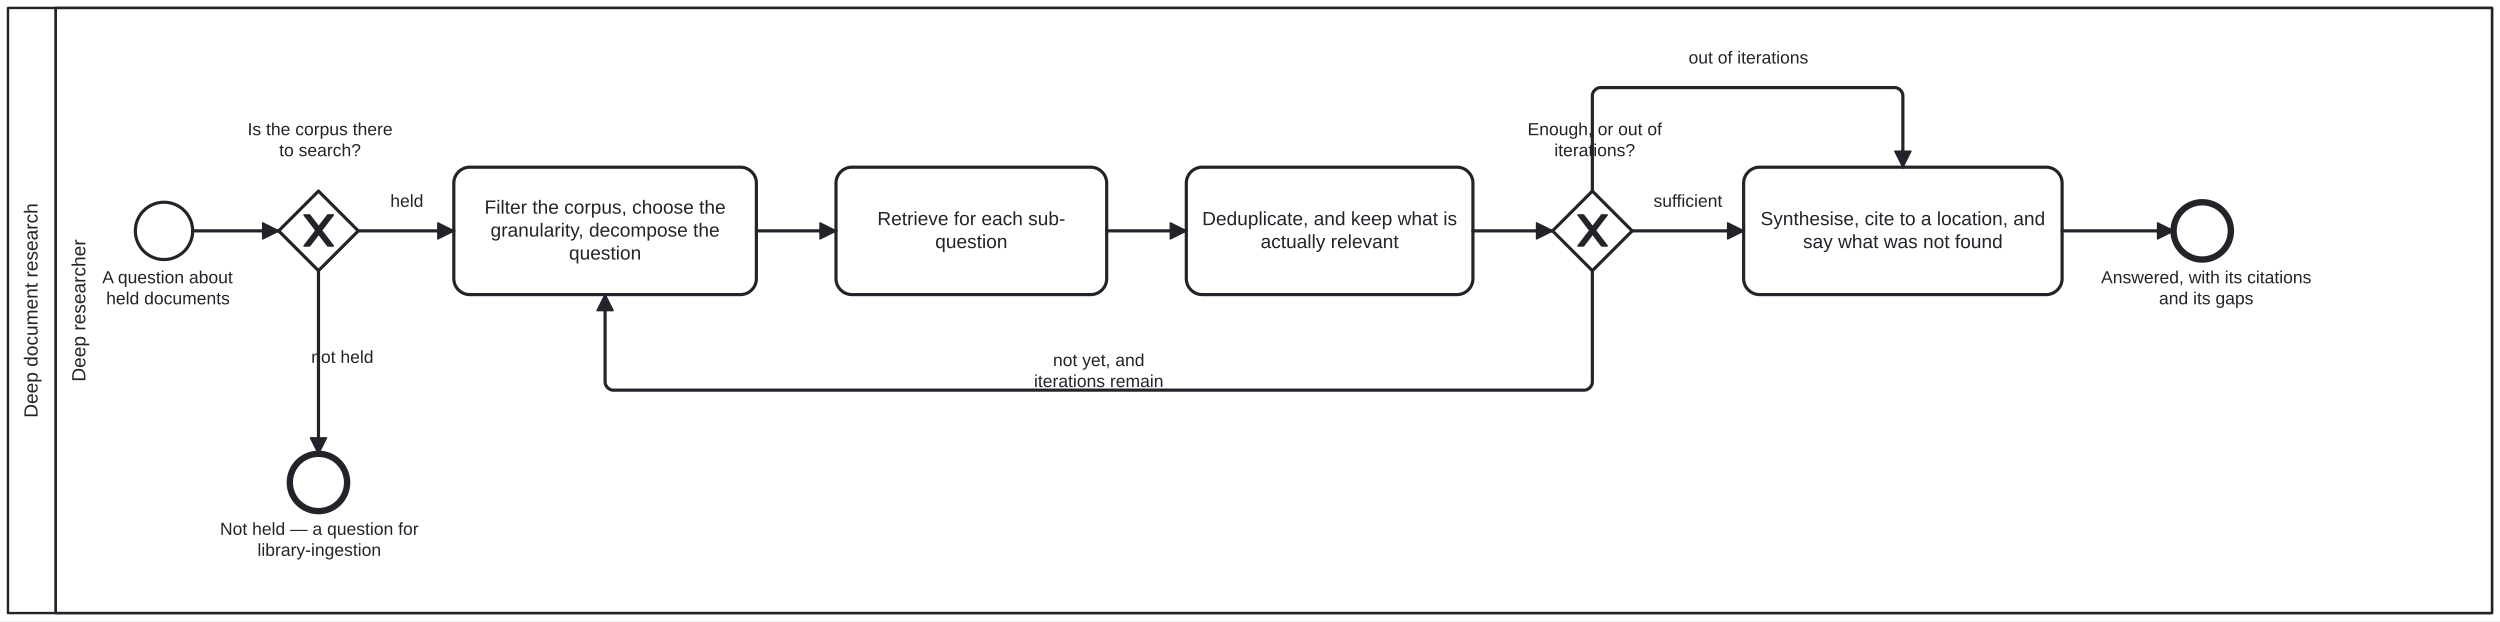
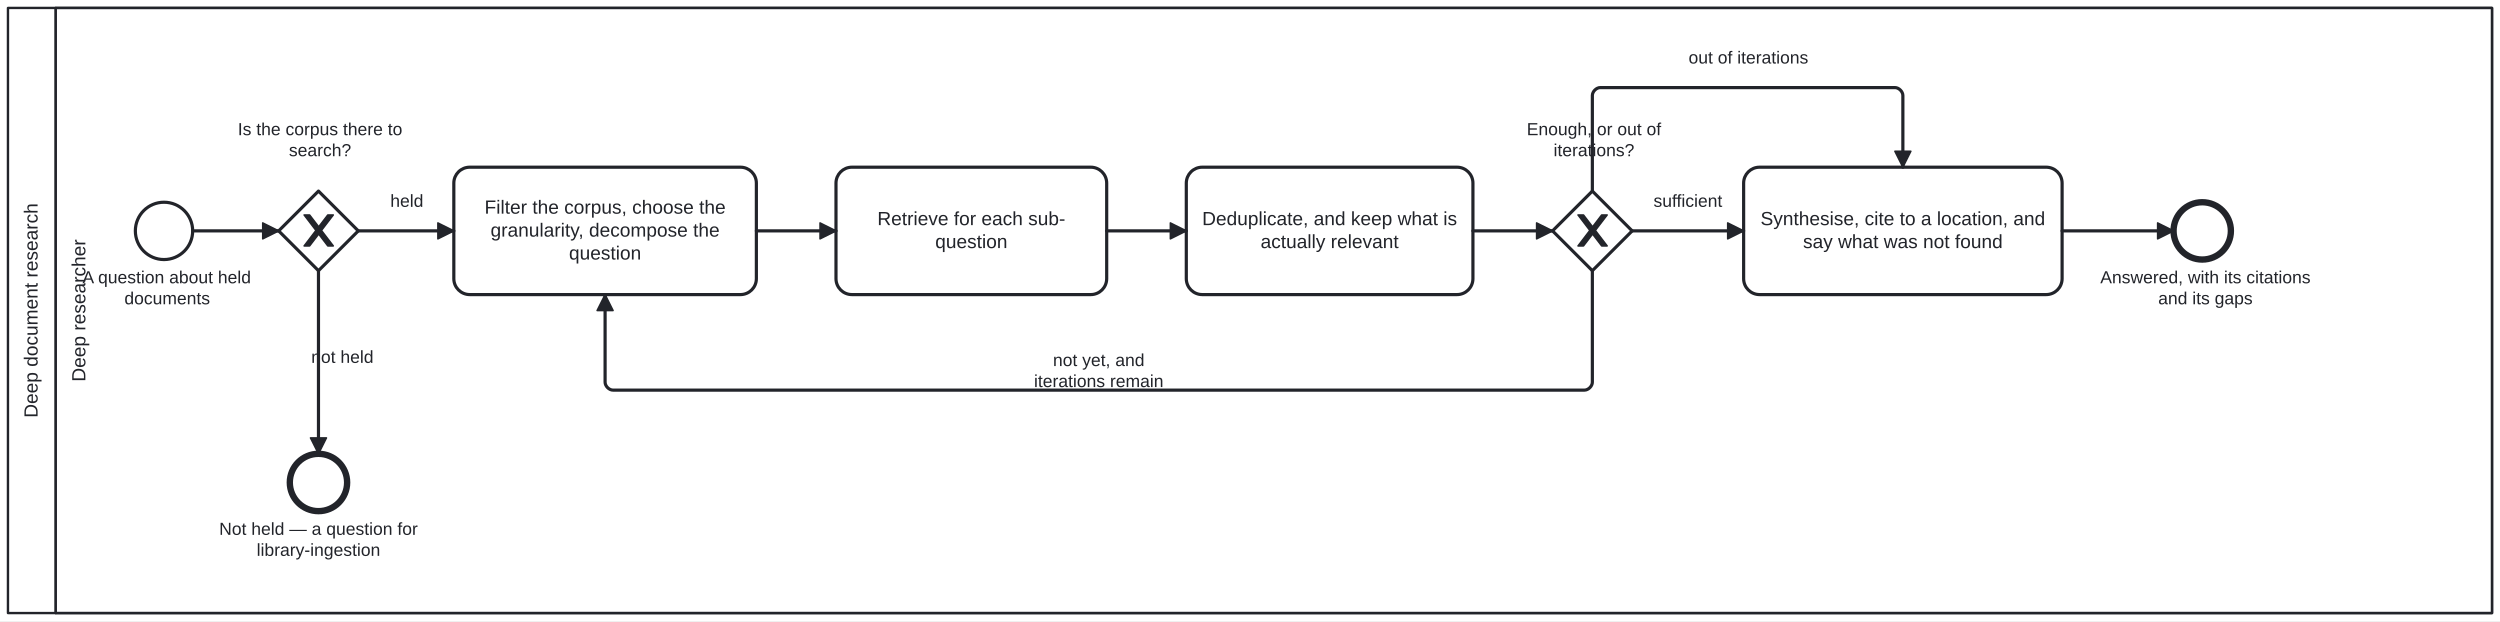
<svg xmlns="http://www.w3.org/2000/svg" width="100%" style="max-width:100%;height:auto" viewBox="125 55 1570 390" version="1.1">
  <rect x="125" y="55" width="1570" height="390" fill="#ffffff" />
  <g class="djs-group">
    <g class="djs-element djs-shape" data-element-id="Participant_DeepDocumentResearch" style="display: block;" transform="matrix(1 0 0 1 130 60)">
      <g class="djs-visual">
        <rect x="0" y="0" width="1560" height="380" rx="0" ry="0" style="stroke-linecap: round; stroke-linejoin: round; stroke: rgb(34, 36, 42); stroke-width: 1.5px; fill: white; fill-opacity: 0.95;" />
        <path style="fill: none; stroke-linecap: round; stroke-linejoin: round; stroke: rgb(34, 36, 42); stroke-width: 1.5px;" d="M30,0L30,380" />
        <text lineHeight="1.2" class="djs-label" style="font-family: Arial, sans-serif; font-size: 12px; font-weight: normal; fill: rgb(34, 36, 42);" transform="matrix(-1.83697e-16 -1 1 -1.83697e-16 0 380)">
          <tspan x="122.629" y="18.6">Deep document research</tspan>
        </text>
      </g>
      <rect class="djs-hit djs-hit-all" x="0" y="0" width="1560" height="380" style="fill: none; stroke-opacity: 0; stroke: white; stroke-width: 15px;" />
    </g>
    <g class="djs-children">
      <g class="djs-group">
        <g class="djs-element djs-shape" data-element-id="Lane_DeepResearcher" style="display: block;" transform="matrix(1 0 0 1 160 60)">
          <g class="djs-visual">
            <rect x="0" y="0" width="1530" height="380" rx="0" ry="0" style="stroke-linecap: round; stroke-linejoin: round; stroke: rgb(34, 36, 42); stroke-width: 1.5px; fill: white; fill-opacity: 0.25;" />
            <text lineHeight="1.2" class="djs-label" style="font-family: Arial, sans-serif; font-size: 12px; font-weight: normal; fill: rgb(34, 36, 42);" transform="matrix(-1.83697e-16 -1 1 -1.83697e-16 0 380)">
              <tspan x="145.311" y="18.6">Deep researcher</tspan>
            </text>
          </g>
          <rect class="djs-hit djs-hit-all" x="0" y="0" width="1530" height="380" style="fill: none; stroke-opacity: 0; stroke: white; stroke-width: 15px;" />
        </g>
      </g>
      <g class="djs-group">
        <g class="djs-element djs-shape" data-element-id="Start_Question" style="display: block;" transform="matrix(1 0 0 1 210 182)">
          <g class="djs-visual">
            <circle cx="18" cy="18" r="18" style="stroke-linecap: round; stroke-linejoin: round; stroke: rgb(34, 36, 42); stroke-width: 2px; fill: white; fill-opacity: 0.95;" />
          </g>
          <rect class="djs-hit djs-hit-all" x="0" y="0" width="36" height="36" style="fill: none; stroke-opacity: 0; stroke: white; stroke-width: 15px;" />
        </g>
      </g>
      <g class="djs-group">
-         <g class="djs-element djs-shape" data-element-id="Start_Question_label" style="display: block;" transform="matrix(1 0 0 1 177 223)">
-           <g class="djs-visual">
-             <text lineHeight="1.2" class="djs-label" style="font-family: Arial, sans-serif; font-size: 11px; font-weight: normal; fill: rgb(34, 36, 42);">
-               <tspan x="12.218" y="9.9">A question about </tspan>
-               <tspan x="14.67" y="23.1">held documents</tspan>
-             </text>
-           </g>
-           <rect class="djs-hit djs-hit-all" x="0" y="0" width="107" height="27" style="fill: none; stroke-opacity: 0; stroke: white; stroke-width: 15px;" />
+         <g class="djs-element djs-shape" data-element-id="Start_Question_label" style="display: block;" transform="matrix(1 0 0 1 170 223)">
+           <g class="djs-visual">
+             <text lineHeight="1.2" class="djs-label" style="font-family: Arial, sans-serif; font-size: 11px; font-weight: normal; fill: rgb(34, 36, 42);">
+               <tspan x="6.791" y="9.9">A question about held </tspan>
+               <tspan x="33.096" y="23.1">documents</tspan>
+             </text>
+           </g>
+           <rect class="djs-hit djs-hit-all" x="0" y="0" width="120" height="27" style="fill: none; stroke-opacity: 0; stroke: white; stroke-width: 15px;" />
        </g>
      </g>
      <g class="djs-group">
        <g class="djs-element djs-shape" data-element-id="GW_Held" style="display: block;" transform="matrix(1 0 0 1 300 175)">
          <g class="djs-visual">
            <polygon points="25,0 50,25 25,50 0,25" style="stroke-linecap: round; stroke-linejoin: round; stroke: rgb(34, 36, 42); stroke-width: 2px; fill: white; fill-opacity: 0.95;" />
            <path d="m 16,15 7.429,9.714 -7.429,9.714 3.429,0 5.714,-7.464 5.714,7.464 3.429,0 -7.429,-9.714 7.429,-9.714 -3.429,0 -5.714,7.464 -5.714,-7.464 -3.429,0 z" style="fill: rgb(34, 36, 42); stroke-linecap: round; stroke-linejoin: round; stroke: rgb(34, 36, 42); stroke-width: 1px;" />
          </g>
          <rect class="djs-hit djs-hit-all" x="0" y="0" width="50" height="50" style="fill: none; stroke-opacity: 0; stroke: white; stroke-width: 15px;" />
        </g>
      </g>
      <g class="djs-group">
-         <g class="djs-element djs-shape" data-element-id="GW_Held_label" style="display: block;" transform="matrix(1 0 0 1 274 130)">
-           <g class="djs-visual">
-             <text lineHeight="1.2" class="djs-label" style="font-family: Arial, sans-serif; font-size: 11px; font-weight: normal; fill: rgb(34, 36, 42);">
-               <tspan x="6.448" y="9.9">Is the corpus there </tspan>
-               <tspan x="26.318" y="23.1">to search?</tspan>
-             </text>
-           </g>
-           <rect class="djs-hit djs-hit-all" x="0" y="0" width="104" height="27" style="fill: none; stroke-opacity: 0; stroke: white; stroke-width: 15px;" />
+         <g class="djs-element djs-shape" data-element-id="GW_Held_label" style="display: block;" transform="matrix(1 0 0 1 270 130)">
+           <g class="djs-visual">
+             <text lineHeight="1.2" class="djs-label" style="font-family: Arial, sans-serif; font-size: 11px; font-weight: normal; fill: rgb(34, 36, 42);">
+               <tspan x="4.333" y="9.9">Is the corpus there to </tspan>
+               <tspan x="36.433" y="23.1">search?</tspan>
+             </text>
+           </g>
+           <rect class="djs-hit djs-hit-all" x="0" y="0" width="112" height="27" style="fill: none; stroke-opacity: 0; stroke: white; stroke-width: 15px;" />
        </g>
      </g>
      <g class="djs-group">
        <g class="djs-element djs-shape" data-element-id="End_NotHeld" style="display: block;" transform="matrix(1 0 0 1 307 340)">
          <g class="djs-visual">
            <circle cx="18" cy="18" r="18" style="stroke-linecap: round; stroke-linejoin: round; stroke: rgb(34, 36, 42); stroke-width: 4px; fill: white; fill-opacity: 0.95;" />
          </g>
          <rect class="djs-hit djs-hit-all" x="0" y="0" width="36" height="36" style="fill: none; stroke-opacity: 0; stroke: white; stroke-width: 15px;" />
        </g>
      </g>
      <g class="djs-group">
-         <g class="djs-element djs-shape" data-element-id="End_NotHeld_label" style="display: block;" transform="matrix(1 0 0 1 263 381)">
-           <g class="djs-visual">
-             <text lineHeight="1.2" class="djs-label" style="font-family: Arial, sans-serif; font-size: 11px; font-weight: normal; fill: rgb(34, 36, 42);">
-               <tspan x="0.131" y="9.9">Not held — a question for </tspan>
-               <tspan x="23.678" y="23.1">library-ingestion</tspan>
-             </text>
-           </g>
-           <rect class="djs-hit djs-hit-all" x="0" y="0" width="125" height="27" style="fill: none; stroke-opacity: 0; stroke: white; stroke-width: 15px;" />
+         <g class="djs-element djs-shape" data-element-id="End_NotHeld_label" style="display: block;" transform="matrix(1 0 0 1 255 381)">
+           <g class="djs-visual">
+             <text lineHeight="1.2" class="djs-label" style="font-family: Arial, sans-serif; font-size: 11px; font-weight: normal; fill: rgb(34, 36, 42);">
+               <tspan x="7.631" y="9.9">Not held — a question for </tspan>
+               <tspan x="31.178" y="23.1">library-ingestion</tspan>
+             </text>
+           </g>
+           <rect class="djs-hit djs-hit-all" x="0" y="0" width="140" height="27" style="fill: none; stroke-opacity: 0; stroke: white; stroke-width: 15px;" />
        </g>
      </g>
      <g class="djs-group">
        <g class="djs-element djs-shape" data-element-id="A_Plan" style="display: block;" transform="matrix(1 0 0 1 410 160)">
          <g class="djs-visual">
            <rect x="0" y="0" width="190" height="80" rx="10" ry="10" style="stroke-linecap: round; stroke-linejoin: round; stroke: rgb(34, 36, 42); stroke-width: 2px; fill: white; fill-opacity: 0.95;" />
            <text lineHeight="1.2" class="djs-label" style="font-family: Arial, sans-serif; font-size: 12px; font-weight: normal; fill: rgb(34, 36, 42);">
              <tspan x="19.294" y="29.2">Filter the corpus, choose the </tspan>
              <tspan x="23.07" y="43.6">granularity, decompose the </tspan>
              <tspan x="72.315" y="58">question</tspan>
            </text>
          </g>
          <rect class="djs-hit djs-hit-all" x="0" y="0" width="190" height="80" style="fill: none; stroke-opacity: 0; stroke: white; stroke-width: 15px;" />
        </g>
      </g>
      <g class="djs-group">
        <g class="djs-element djs-shape" data-element-id="A_Search" style="display: block;" transform="matrix(1 0 0 1 650 160)">
          <g class="djs-visual">
            <rect x="0" y="0" width="170" height="80" rx="10" ry="10" style="stroke-linecap: round; stroke-linejoin: round; stroke: rgb(34, 36, 42); stroke-width: 2px; fill: white; fill-opacity: 0.95;" />
            <text lineHeight="1.2" class="djs-label" style="font-family: Arial, sans-serif; font-size: 12px; font-weight: normal; fill: rgb(34, 36, 42);">
              <tspan x="25.973" y="36.4">Retrieve for each sub-</tspan>
              <tspan x="62.315" y="50.8">question</tspan>
            </text>
          </g>
          <rect class="djs-hit djs-hit-all" x="0" y="0" width="170" height="80" style="fill: none; stroke-opacity: 0; stroke: white; stroke-width: 15px;" />
        </g>
      </g>
      <g class="djs-group">
        <g class="djs-element djs-shape" data-element-id="A_Refine" style="display: block;" transform="matrix(1 0 0 1 870 160)">
          <g class="djs-visual">
            <rect x="0" y="0" width="180" height="80" rx="10" ry="10" style="stroke-linecap: round; stroke-linejoin: round; stroke: rgb(34, 36, 42); stroke-width: 2px; fill: white; fill-opacity: 0.95;" />
            <text lineHeight="1.2" class="djs-label" style="font-family: Arial, sans-serif; font-size: 12px; font-weight: normal; fill: rgb(34, 36, 42);">
              <tspan x="9.949" y="36.4">Deduplicate, and keep what is </tspan>
              <tspan x="46.644" y="50.8">actually relevant</tspan>
            </text>
          </g>
          <rect class="djs-hit djs-hit-all" x="0" y="0" width="180" height="80" style="fill: none; stroke-opacity: 0; stroke: white; stroke-width: 15px;" />
        </g>
      </g>
      <g class="djs-group">
        <g class="djs-element djs-shape" data-element-id="GW_Sufficient" style="display: block;" transform="matrix(1 0 0 1 1100 175)">
          <g class="djs-visual">
            <polygon points="25,0 50,25 25,50 0,25" style="stroke-linecap: round; stroke-linejoin: round; stroke: rgb(34, 36, 42); stroke-width: 2px; fill: white; fill-opacity: 0.95;" />
            <path d="m 16,15 7.429,9.714 -7.429,9.714 3.429,0 5.714,-7.464 5.714,7.464 3.429,0 -7.429,-9.714 7.429,-9.714 -3.429,0 -5.714,7.464 -5.714,-7.464 -3.429,0 z" style="fill: rgb(34, 36, 42); stroke-linecap: round; stroke-linejoin: round; stroke: rgb(34, 36, 42); stroke-width: 1px;" />
          </g>
          <rect class="djs-hit djs-hit-all" x="0" y="0" width="50" height="50" style="fill: none; stroke-opacity: 0; stroke: white; stroke-width: 15px;" />
        </g>
      </g>
      <g class="djs-group">
-         <g class="djs-element djs-shape" data-element-id="GW_Sufficient_label" style="display: block;" transform="matrix(1 0 0 1 1084 130)">
-           <g class="djs-visual">
-             <text lineHeight="1.2" class="djs-label" style="font-family: Arial, sans-serif; font-size: 11px; font-weight: normal; fill: rgb(34, 36, 42);">
-               <tspan x="0.302" y="9.9">Enough, or out of</tspan>
-               <tspan x="17.124" y="23.1">iterations?</tspan>
-             </text>
-           </g>
-           <rect class="djs-hit djs-hit-all" x="0" y="0" width="85" height="27" style="fill: none; stroke-opacity: 0; stroke: white; stroke-width: 15px;" />
+         <g class="djs-element djs-shape" data-element-id="GW_Sufficient_label" style="display: block;" transform="matrix(1 0 0 1 1070 130)">
+           <g class="djs-visual">
+             <text lineHeight="1.2" class="djs-label" style="font-family: Arial, sans-serif; font-size: 11px; font-weight: normal; fill: rgb(34, 36, 42);">
+               <tspan x="13.802" y="9.9">Enough, or out of </tspan>
+               <tspan x="30.624" y="23.1">iterations?</tspan>
+             </text>
+           </g>
+           <rect class="djs-hit djs-hit-all" x="0" y="0" width="112" height="27" style="fill: none; stroke-opacity: 0; stroke: white; stroke-width: 15px;" />
        </g>
      </g>
      <g class="djs-group">
        <g class="djs-element djs-shape" data-element-id="A_Report" style="display: block;" transform="matrix(1 0 0 1 1220 160)">
          <g class="djs-visual">
            <rect x="0" y="0" width="200" height="80" rx="10" ry="10" style="stroke-linecap: round; stroke-linejoin: round; stroke: rgb(34, 36, 42); stroke-width: 2px; fill: white; fill-opacity: 0.95;" />
            <text lineHeight="1.2" class="djs-label" style="font-family: Arial, sans-serif; font-size: 12px; font-weight: normal; fill: rgb(34, 36, 42);">
              <tspan x="10.612" y="36.4">Synthesise, cite to a location, and</tspan>
              <tspan x="37.296" y="50.8">say what was not found</tspan>
            </text>
          </g>
          <rect class="djs-hit djs-hit-all" x="0" y="0" width="200" height="80" style="fill: none; stroke-opacity: 0; stroke: white; stroke-width: 15px;" />
        </g>
      </g>
      <g class="djs-group">
        <g class="djs-element djs-shape" data-element-id="End_Answered" style="display: block;" transform="matrix(1 0 0 1 1490 182)">
          <g class="djs-visual">
            <circle cx="18" cy="18" r="18" style="stroke-linecap: round; stroke-linejoin: round; stroke: rgb(34, 36, 42); stroke-width: 4px; fill: white; fill-opacity: 0.95;" />
          </g>
          <rect class="djs-hit djs-hit-all" x="0" y="0" width="36" height="36" style="fill: none; stroke-opacity: 0; stroke: white; stroke-width: 15px;" />
        </g>
      </g>
      <g class="djs-group">
-         <g class="djs-element djs-shape" data-element-id="End_Answered_label" style="display: block;" transform="matrix(1 0 0 1 1444 223)">
-           <g class="djs-visual">
-             <text lineHeight="1.2" class="djs-label" style="font-family: Arial, sans-serif; font-size: 11px; font-weight: normal; fill: rgb(34, 36, 42);">
-               <tspan x="0.473" y="9.9">Answered, with its citations</tspan>
-               <tspan x="36.841" y="23.1">and its gaps</tspan>
-             </text>
-           </g>
-           <rect class="djs-hit djs-hit-all" x="0" y="0" width="133" height="27" style="fill: none; stroke-opacity: 0; stroke: white; stroke-width: 15px;" />
+         <g class="djs-element djs-shape" data-element-id="End_Answered_label" style="display: block;" transform="matrix(1 0 0 1 1440 223)">
+           <g class="djs-visual">
+             <text lineHeight="1.2" class="djs-label" style="font-family: Arial, sans-serif; font-size: 11px; font-weight: normal; fill: rgb(34, 36, 42);">
+               <tspan x="3.973" y="9.9">Answered, with its citations </tspan>
+               <tspan x="40.341" y="23.1">and its gaps</tspan>
+             </text>
+           </g>
+           <rect class="djs-hit djs-hit-all" x="0" y="0" width="140" height="27" style="fill: none; stroke-opacity: 0; stroke: white; stroke-width: 15px;" />
        </g>
      </g>
      <g class="djs-group">
        <g class="djs-element djs-connection" data-element-id="F_1" style="display: block;">
          <g class="djs-visual">
            <defs>
              <marker id="folio-marker-1" viewBox="0 0 20 20" refX="11" refY="10" markerWidth="10" markerHeight="10" orient="auto">
                <path d="M 1 5 L 11 10 L 1 15 Z" style="stroke-linecap: round; stroke-linejoin: round; stroke: rgb(34, 36, 42); stroke-width: 1px; fill: rgb(34, 36, 42);" />
              </marker>
            </defs>
            <path data-corner-radius="5" style="fill: none; stroke-linecap: round; stroke-linejoin: round; stroke: rgb(34, 36, 42); stroke-width: 2px; marker-end: url('#folio-marker-1');" d="M246,200L300,200" />
          </g>
          <path d="M246,200L300,200" class="djs-hit djs-hit-stroke" style="fill: none; stroke-opacity: 0; stroke: white; stroke-width: 15px;" />
        </g>
      </g>
      <g class="djs-group">
        <g class="djs-element djs-connection" data-element-id="F_Held" style="display: block;">
          <g class="djs-visual">
            <defs>
              <marker id="folio-marker-2" viewBox="0 0 20 20" refX="11" refY="10" markerWidth="10" markerHeight="10" orient="auto">
                <path d="M 1 5 L 11 10 L 1 15 Z" style="stroke-linecap: round; stroke-linejoin: round; stroke: rgb(34, 36, 42); stroke-width: 1px; fill: rgb(34, 36, 42);" />
              </marker>
            </defs>
            <path data-corner-radius="5" style="fill: none; stroke-linecap: round; stroke-linejoin: round; stroke: rgb(34, 36, 42); stroke-width: 2px; marker-end: url('#folio-marker-2');" d="M350,200L410,200" />
          </g>
          <path d="M350,200L410,200" class="djs-hit djs-hit-stroke" style="fill: none; stroke-opacity: 0; stroke: white; stroke-width: 15px;" />
        </g>
      </g>
      <g class="djs-group">
        <g class="djs-element djs-shape" data-element-id="F_Held_label" style="display: block;" transform="matrix(1 0 0 1 370 175)">
          <g class="djs-visual">
            <text lineHeight="1.2" class="djs-label" style="font-family: Arial, sans-serif; font-size: 11px; font-weight: normal; fill: rgb(34, 36, 42);">
              <tspan x="0.102" y="9.9">held</tspan>
            </text>
          </g>
          <rect class="djs-hit djs-hit-all" x="0" y="0" width="21" height="14" style="fill: none; stroke-opacity: 0; stroke: white; stroke-width: 15px;" />
        </g>
      </g>
      <g class="djs-group">
        <g class="djs-element djs-connection" data-element-id="F_NotHeld" style="display: block;">
          <g class="djs-visual">
            <defs>
              <marker id="folio-marker-3" viewBox="0 0 20 20" refX="11" refY="10" markerWidth="10" markerHeight="10" orient="auto">
                <path d="M 1 5 L 11 10 L 1 15 Z" style="stroke-linecap: round; stroke-linejoin: round; stroke: rgb(34, 36, 42); stroke-width: 1px; fill: rgb(34, 36, 42);" />
              </marker>
            </defs>
            <path data-corner-radius="5" style="fill: none; stroke-linecap: round; stroke-linejoin: round; stroke: rgb(34, 36, 42); stroke-width: 2px; marker-end: url('#folio-marker-3');" d="M325,225L325,340" />
          </g>
          <path d="M325,225L325,340" class="djs-hit djs-hit-stroke" style="fill: none; stroke-opacity: 0; stroke: white; stroke-width: 15px;" />
        </g>
      </g>
      <g class="djs-group">
        <g class="djs-element djs-shape" data-element-id="F_NotHeld_label" style="display: block;" transform="matrix(1 0 0 1 320 273)">
          <g class="djs-visual">
            <text lineHeight="1.2" class="djs-label" style="font-family: Arial, sans-serif; font-size: 11px; font-weight: normal; fill: rgb(34, 36, 42);">
              <tspan x="0.428" y="9.9">not held</tspan>
            </text>
          </g>
          <rect class="djs-hit djs-hit-all" x="0" y="0" width="40" height="14" style="fill: none; stroke-opacity: 0; stroke: white; stroke-width: 15px;" />
        </g>
      </g>
      <g class="djs-group">
        <g class="djs-element djs-connection" data-element-id="F_2" style="display: block;">
          <g class="djs-visual">
            <defs>
              <marker id="folio-marker-4" viewBox="0 0 20 20" refX="11" refY="10" markerWidth="10" markerHeight="10" orient="auto">
                <path d="M 1 5 L 11 10 L 1 15 Z" style="stroke-linecap: round; stroke-linejoin: round; stroke: rgb(34, 36, 42); stroke-width: 1px; fill: rgb(34, 36, 42);" />
              </marker>
            </defs>
            <path data-corner-radius="5" style="fill: none; stroke-linecap: round; stroke-linejoin: round; stroke: rgb(34, 36, 42); stroke-width: 2px; marker-end: url('#folio-marker-4');" d="M600,200L650,200" />
          </g>
          <path d="M600,200L650,200" class="djs-hit djs-hit-stroke" style="fill: none; stroke-opacity: 0; stroke: white; stroke-width: 15px;" />
        </g>
      </g>
      <g class="djs-group">
        <g class="djs-element djs-connection" data-element-id="F_3" style="display: block;">
          <g class="djs-visual">
            <defs>
              <marker id="folio-marker-5" viewBox="0 0 20 20" refX="11" refY="10" markerWidth="10" markerHeight="10" orient="auto">
                <path d="M 1 5 L 11 10 L 1 15 Z" style="stroke-linecap: round; stroke-linejoin: round; stroke: rgb(34, 36, 42); stroke-width: 1px; fill: rgb(34, 36, 42);" />
              </marker>
            </defs>
            <path data-corner-radius="5" style="fill: none; stroke-linecap: round; stroke-linejoin: round; stroke: rgb(34, 36, 42); stroke-width: 2px; marker-end: url('#folio-marker-5');" d="M820,200L870,200" />
          </g>
          <path d="M820,200L870,200" class="djs-hit djs-hit-stroke" style="fill: none; stroke-opacity: 0; stroke: white; stroke-width: 15px;" />
        </g>
      </g>
      <g class="djs-group">
        <g class="djs-element djs-connection" data-element-id="F_4" style="display: block;">
          <g class="djs-visual">
            <defs>
              <marker id="folio-marker-6" viewBox="0 0 20 20" refX="11" refY="10" markerWidth="10" markerHeight="10" orient="auto">
                <path d="M 1 5 L 11 10 L 1 15 Z" style="stroke-linecap: round; stroke-linejoin: round; stroke: rgb(34, 36, 42); stroke-width: 1px; fill: rgb(34, 36, 42);" />
              </marker>
            </defs>
            <path data-corner-radius="5" style="fill: none; stroke-linecap: round; stroke-linejoin: round; stroke: rgb(34, 36, 42); stroke-width: 2px; marker-end: url('#folio-marker-6');" d="M1050,200L1100,200" />
          </g>
          <path d="M1050,200L1100,200" class="djs-hit djs-hit-stroke" style="fill: none; stroke-opacity: 0; stroke: white; stroke-width: 15px;" />
        </g>
      </g>
      <g class="djs-group">
        <g class="djs-element djs-connection" data-element-id="F_Again" style="display: block;">
          <g class="djs-visual">
            <defs>
              <marker id="folio-marker-7" viewBox="0 0 20 20" refX="11" refY="10" markerWidth="10" markerHeight="10" orient="auto">
                <path d="M 1 5 L 11 10 L 1 15 Z" style="stroke-linecap: round; stroke-linejoin: round; stroke: rgb(34, 36, 42); stroke-width: 1px; fill: rgb(34, 36, 42);" />
              </marker>
            </defs>
            <path data-corner-radius="5" style="fill: none; stroke-linecap: round; stroke-linejoin: round; stroke: rgb(34, 36, 42); stroke-width: 2px; marker-end: url('#folio-marker-7');" d="M1125,225L1125,295C1125,297.5,1122.5,300,1120,300L510,300C507.5,300,505,297.5,505,295L505,240" />
          </g>
          <path d="M1125,225L1125,300L505,300L505,240" class="djs-hit djs-hit-stroke" style="fill: none; stroke-opacity: 0; stroke: white; stroke-width: 15px;" />
        </g>
      </g>
      <g class="djs-group">
        <g class="djs-element djs-shape" data-element-id="F_Again_label" style="display: block;" transform="matrix(1 0 0 1 774 275)">
          <g class="djs-visual">
            <text lineHeight="1.2" class="djs-label" style="font-family: Arial, sans-serif; font-size: 11px; font-weight: normal; fill: rgb(34, 36, 42);">
              <tspan x="12.257" y="9.9">not yet, and </tspan>
              <tspan x="0.344" y="23.1">iterations remain</tspan>
            </text>
          </g>
          <rect class="djs-hit djs-hit-all" x="0" y="0" width="82" height="27" style="fill: none; stroke-opacity: 0; stroke: white; stroke-width: 15px;" />
        </g>
      </g>
      <g class="djs-group">
        <g class="djs-element djs-connection" data-element-id="F_Sufficient" style="display: block;">
          <g class="djs-visual">
            <defs>
              <marker id="folio-marker-8" viewBox="0 0 20 20" refX="11" refY="10" markerWidth="10" markerHeight="10" orient="auto">
                <path d="M 1 5 L 11 10 L 1 15 Z" style="stroke-linecap: round; stroke-linejoin: round; stroke: rgb(34, 36, 42); stroke-width: 1px; fill: rgb(34, 36, 42);" />
              </marker>
            </defs>
            <path data-corner-radius="5" style="fill: none; stroke-linecap: round; stroke-linejoin: round; stroke: rgb(34, 36, 42); stroke-width: 2px; marker-end: url('#folio-marker-8');" d="M1150,200L1220,200" />
          </g>
          <path d="M1150,200L1220,200" class="djs-hit djs-hit-stroke" style="fill: none; stroke-opacity: 0; stroke: white; stroke-width: 15px;" />
        </g>
      </g>
      <g class="djs-group">
        <g class="djs-element djs-shape" data-element-id="F_Sufficient_label" style="display: block;" transform="matrix(1 0 0 1 1163 175)">
          <g class="djs-visual">
            <text lineHeight="1.2" class="djs-label" style="font-family: Arial, sans-serif; font-size: 11px; font-weight: normal; fill: rgb(34, 36, 42);">
              <tspan x="0.395" y="9.9">sufficient</tspan>
            </text>
          </g>
          <rect class="djs-hit djs-hit-all" x="0" y="0" width="44" height="14" style="fill: none; stroke-opacity: 0; stroke: white; stroke-width: 15px;" />
        </g>
      </g>
      <g class="djs-group">
        <g class="djs-element djs-connection" data-element-id="F_Exhausted" style="display: block;">
          <g class="djs-visual">
            <defs>
              <marker id="folio-marker-9" viewBox="0 0 20 20" refX="11" refY="10" markerWidth="10" markerHeight="10" orient="auto">
                <path d="M 1 5 L 11 10 L 1 15 Z" style="stroke-linecap: round; stroke-linejoin: round; stroke: rgb(34, 36, 42); stroke-width: 1px; fill: rgb(34, 36, 42);" />
              </marker>
            </defs>
            <path data-corner-radius="5" style="fill: none; stroke-linecap: round; stroke-linejoin: round; stroke: rgb(34, 36, 42); stroke-width: 2px; marker-end: url('#folio-marker-9');" d="M1125,175L1125,115C1125,112.5,1127.5,110,1130,110L1315,110C1317.5,110,1320,112.5,1320,115L1320,160" />
          </g>
          <path d="M1125,175L1125,110L1320,110L1320,160" class="djs-hit djs-hit-stroke" style="fill: none; stroke-opacity: 0; stroke: white; stroke-width: 15px;" />
        </g>
      </g>
      <g class="djs-group">
        <g class="djs-element djs-shape" data-element-id="F_Exhausted_label" style="display: block;" transform="matrix(1 0 0 1 1185 85)">
          <g class="djs-visual">
            <text lineHeight="1.2" class="djs-label" style="font-family: Arial, sans-serif; font-size: 11px; font-weight: normal; fill: rgb(34, 36, 42);">
              <tspan x="0.394" y="9.9">out of iterations</tspan>
            </text>
          </g>
          <rect class="djs-hit djs-hit-all" x="0" y="0" width="76" height="14" style="fill: none; stroke-opacity: 0; stroke: white; stroke-width: 15px;" />
        </g>
      </g>
      <g class="djs-group">
        <g class="djs-element djs-connection" data-element-id="F_5" style="display: block;">
          <g class="djs-visual">
            <defs>
              <marker id="folio-marker-10" viewBox="0 0 20 20" refX="11" refY="10" markerWidth="10" markerHeight="10" orient="auto">
                <path d="M 1 5 L 11 10 L 1 15 Z" style="stroke-linecap: round; stroke-linejoin: round; stroke: rgb(34, 36, 42); stroke-width: 1px; fill: rgb(34, 36, 42);" />
              </marker>
            </defs>
            <path data-corner-radius="5" style="fill: none; stroke-linecap: round; stroke-linejoin: round; stroke: rgb(34, 36, 42); stroke-width: 2px; marker-end: url('#folio-marker-10');" d="M1420,200L1490,200" />
          </g>
          <path d="M1420,200L1490,200" class="djs-hit djs-hit-stroke" style="fill: none; stroke-opacity: 0; stroke: white; stroke-width: 15px;" />
        </g>
      </g>
    </g>
  </g>
</svg>
